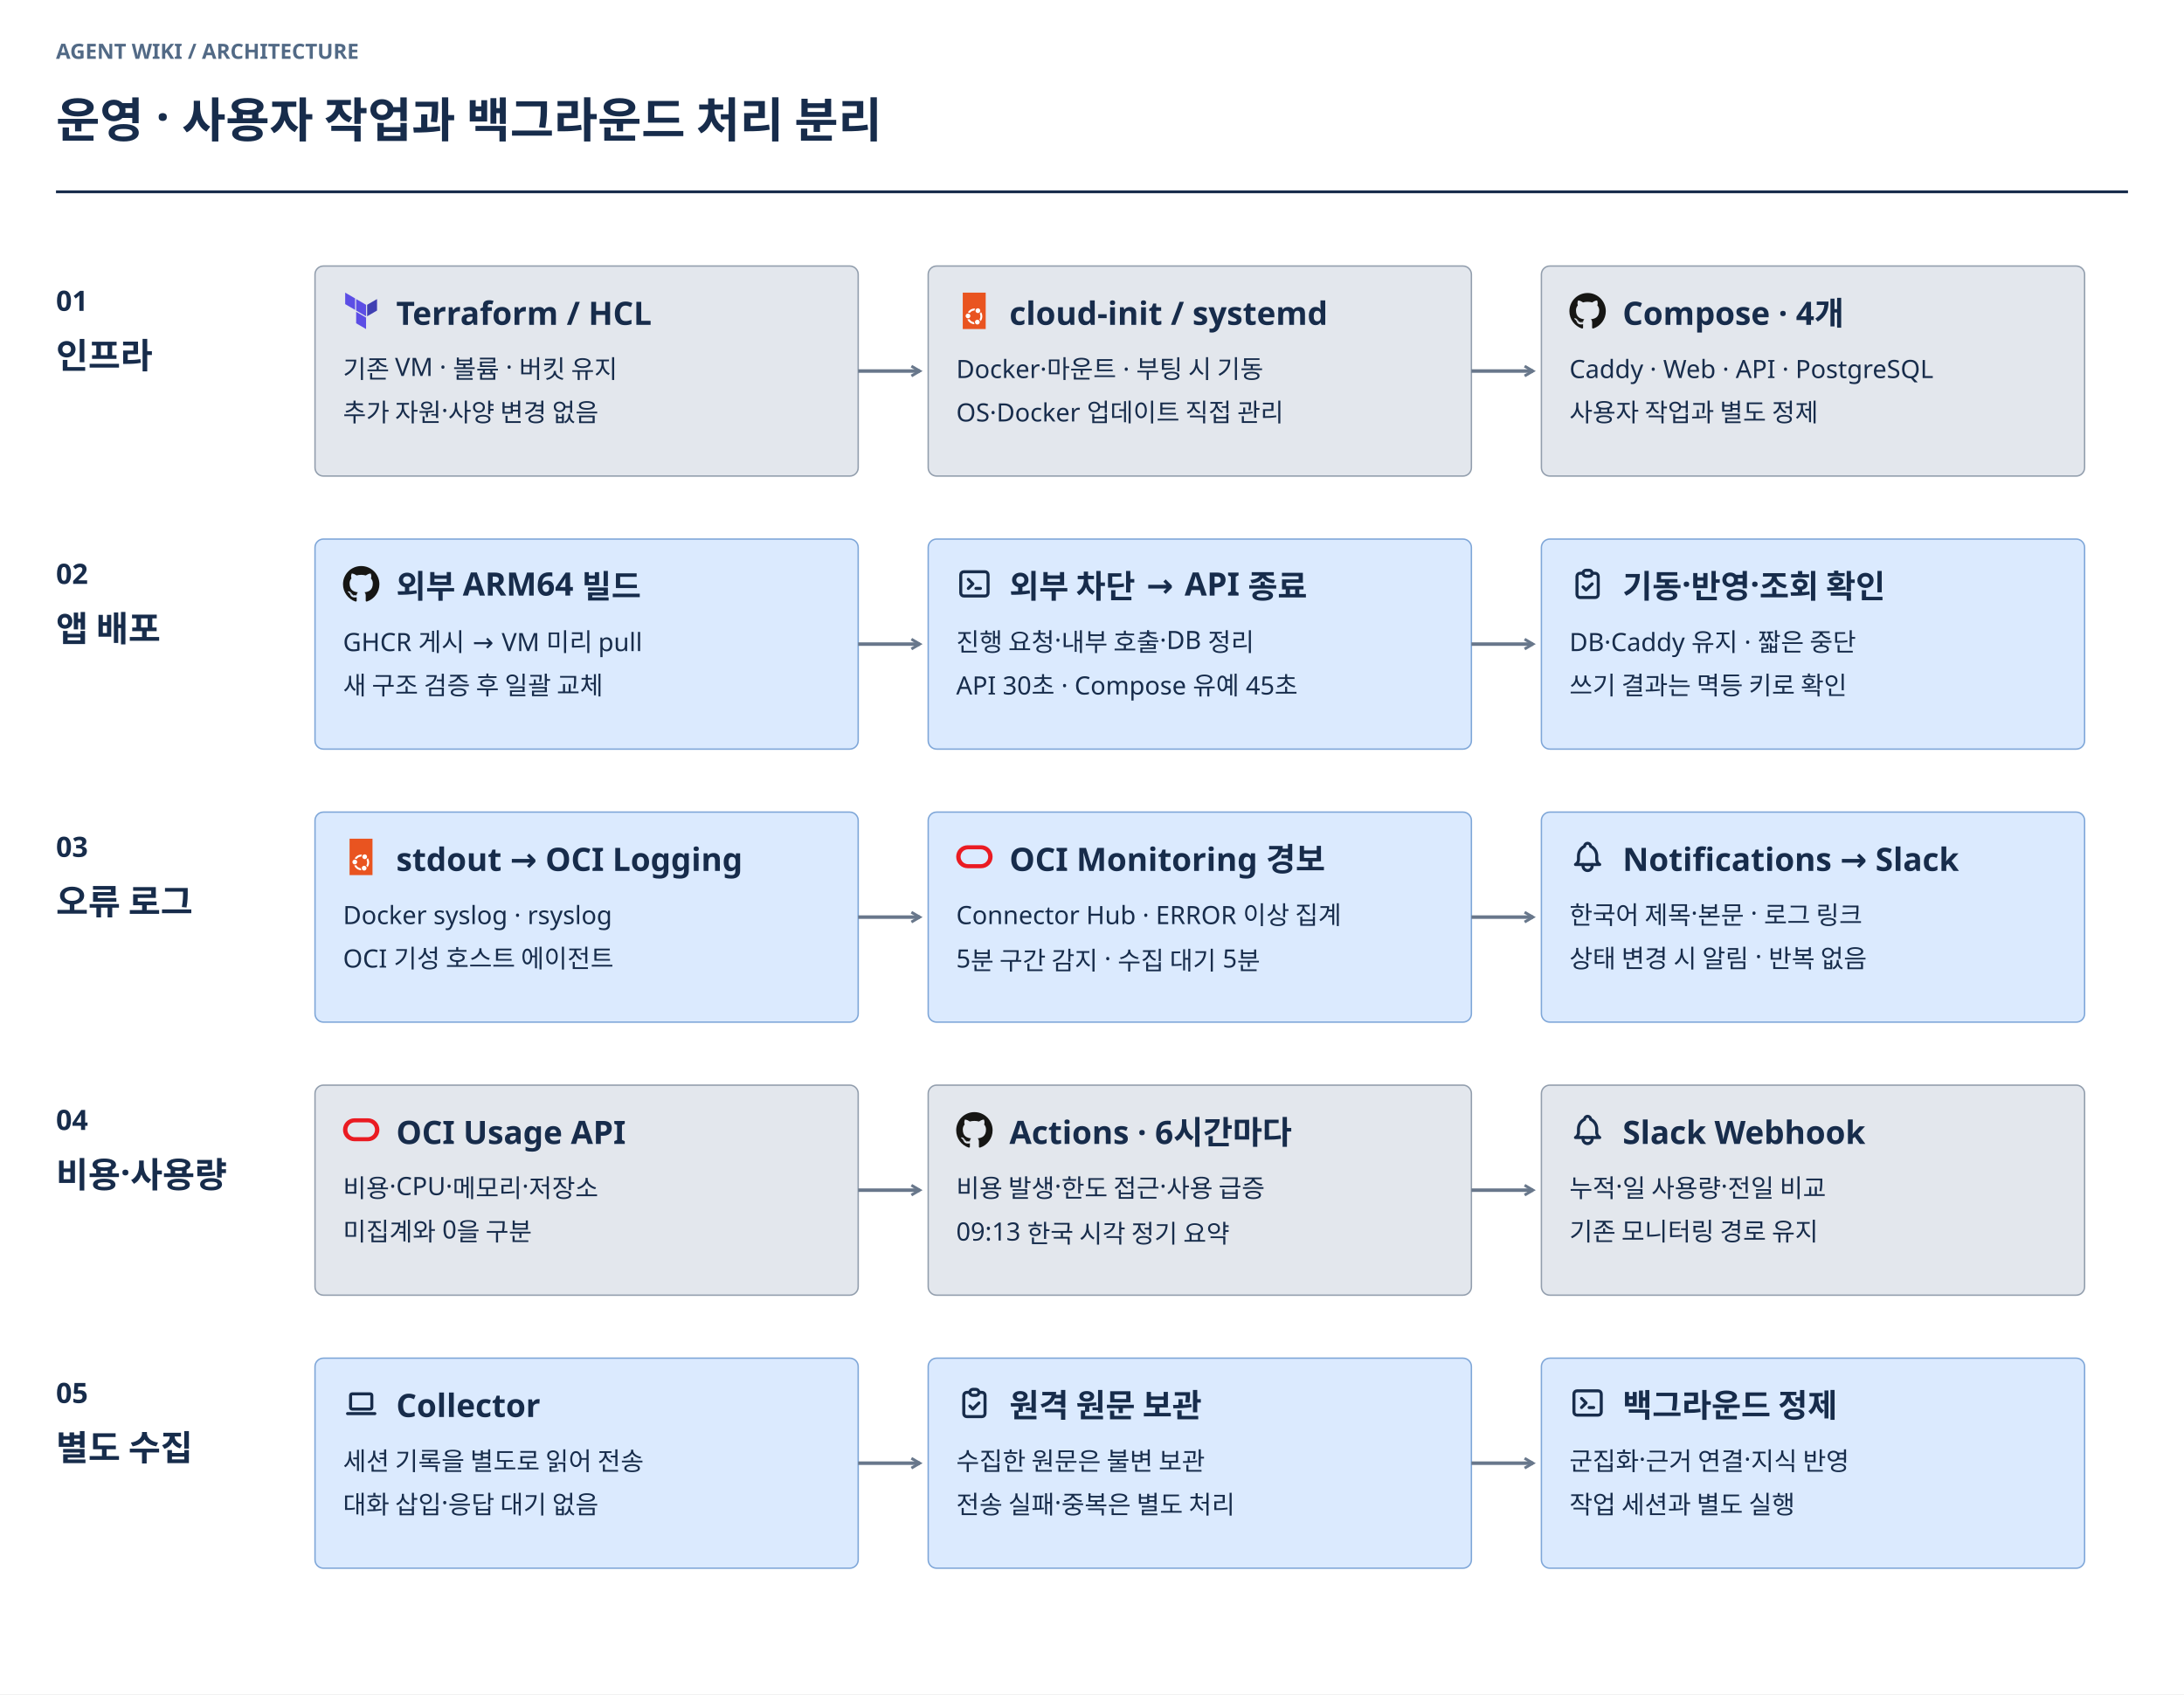
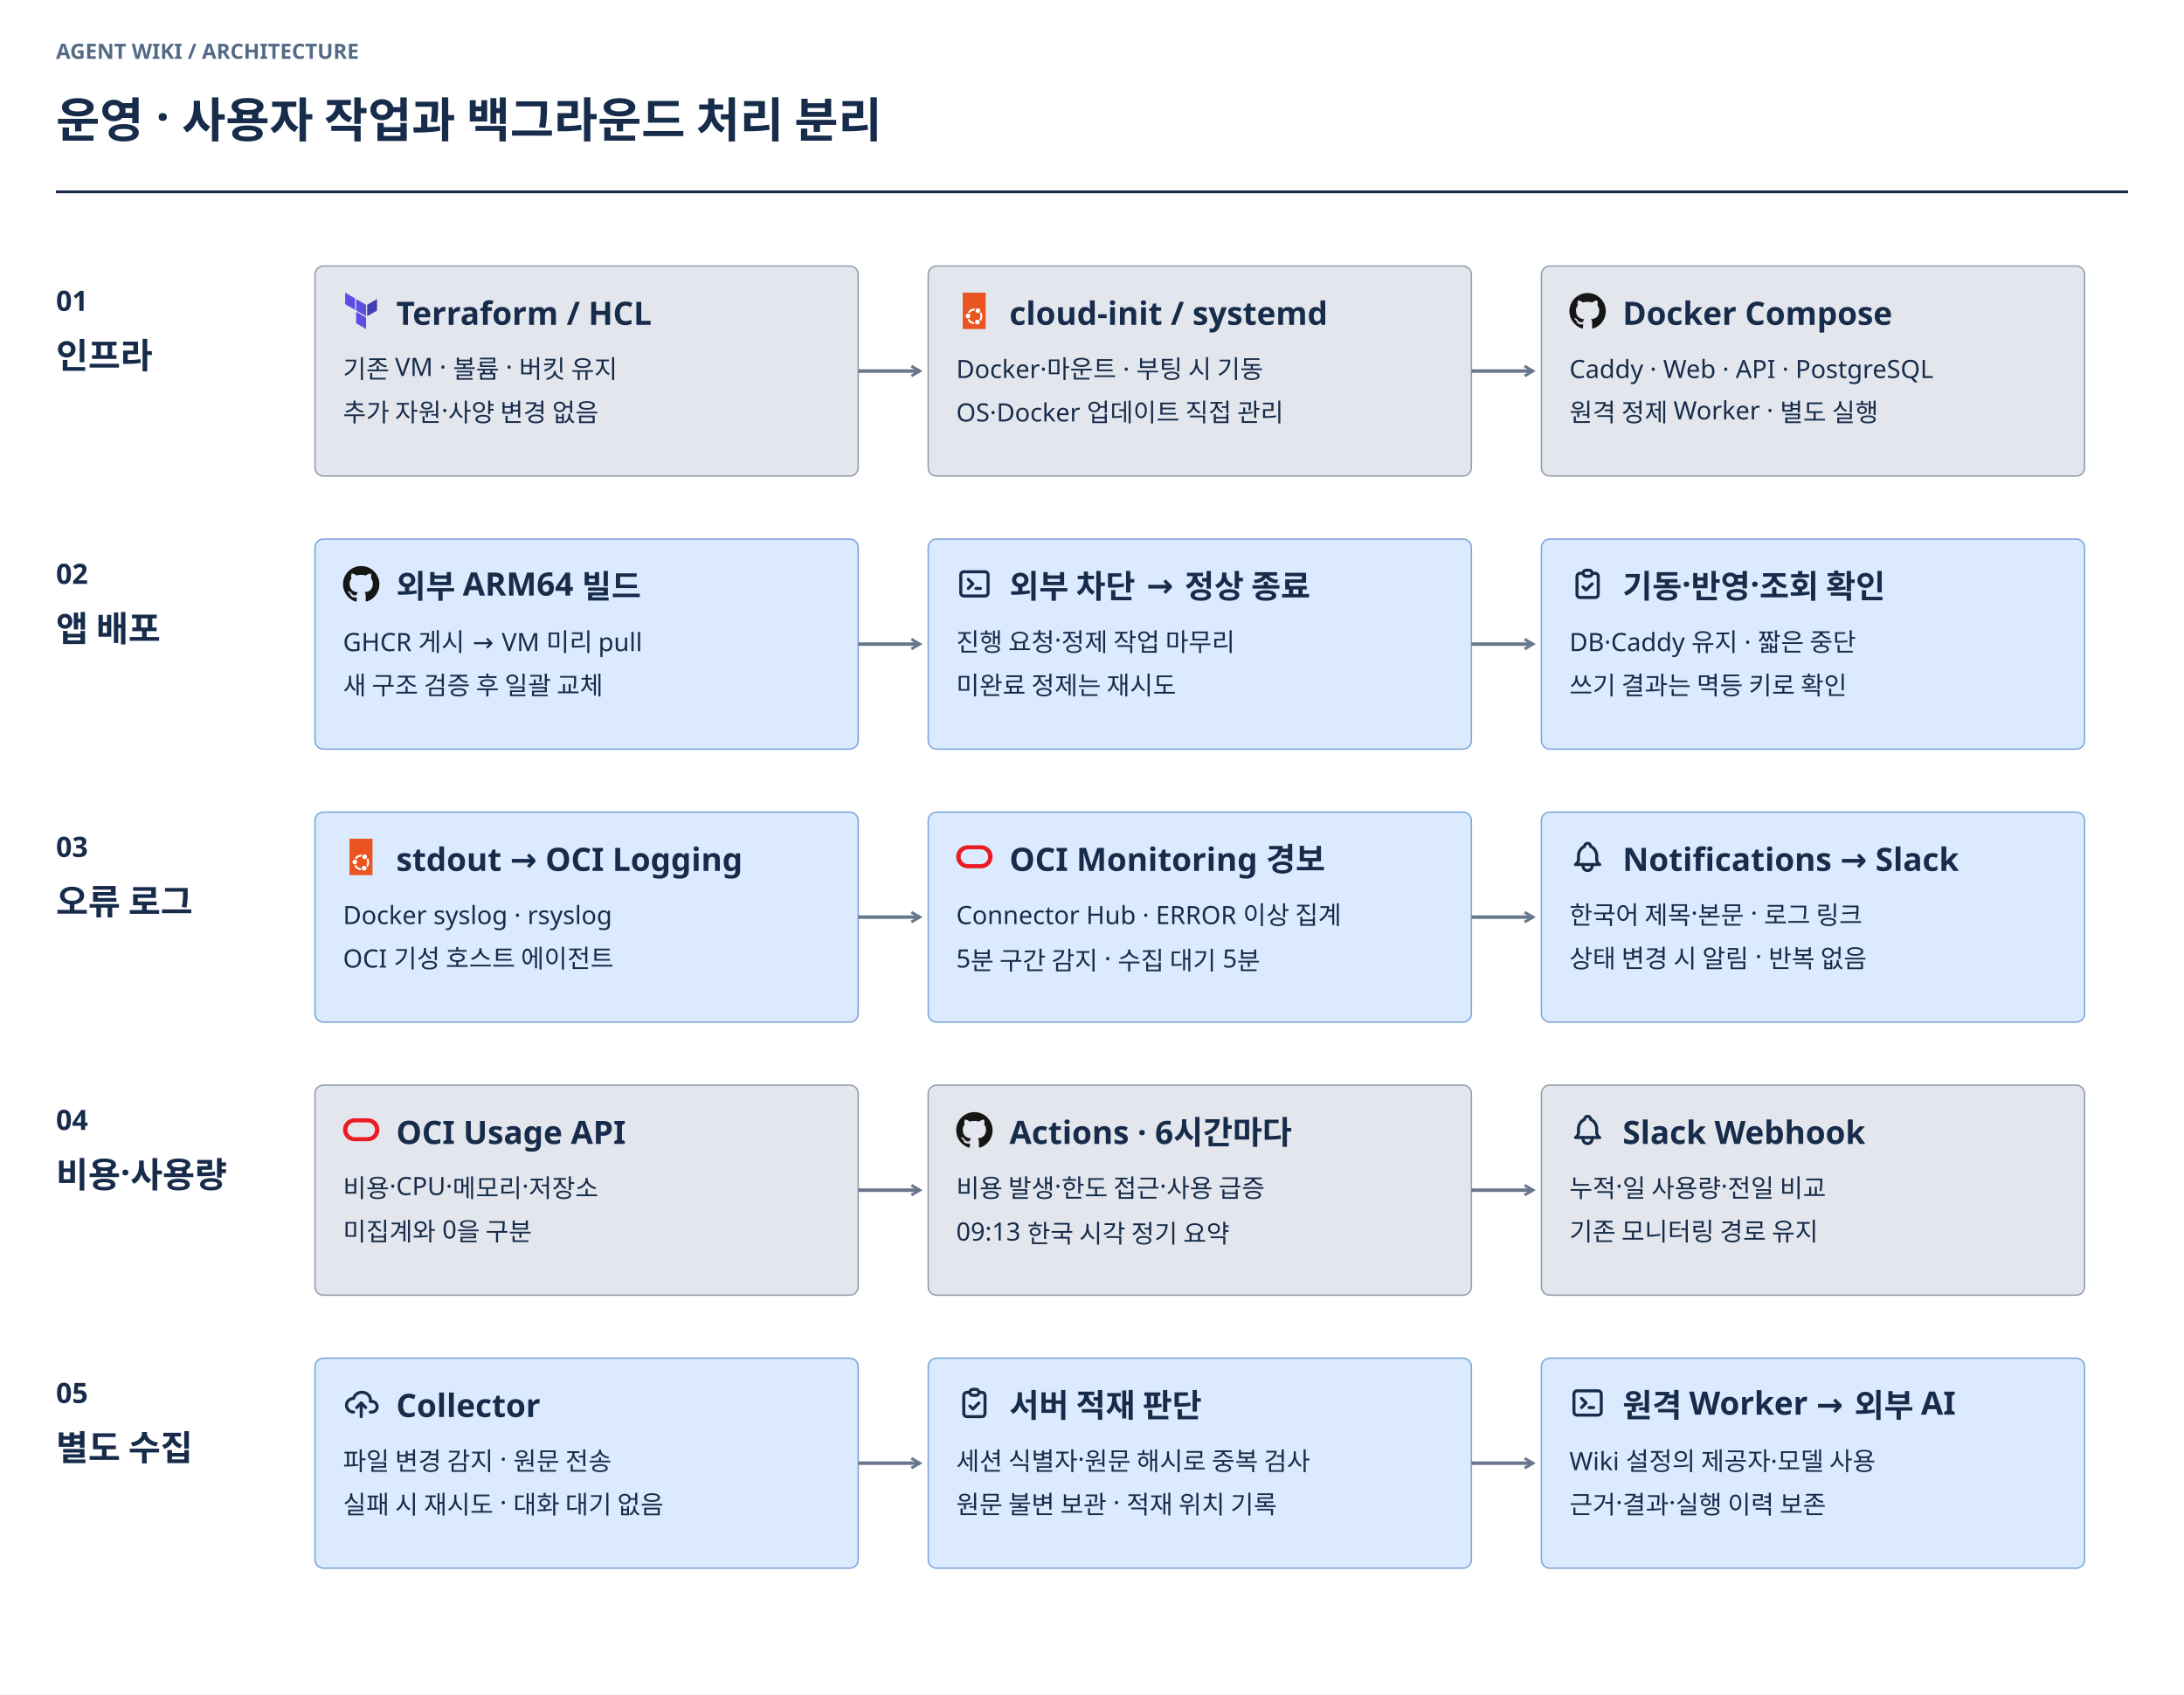
<svg xmlns="http://www.w3.org/2000/svg" width="1560" height="1210" viewBox="0 0 1560 1210" role="img" aria-labelledby="title desc">
  <defs>
    <marker id="arrow-ingest" markerWidth="9" markerHeight="9" refX="7" refY="4.5" orient="auto-start-reverse" markerUnits="userSpaceOnUse">
      <path d="M1 1 L7 4.5 L1 8" fill="none" stroke="#B35C00" stroke-width="2" />
    </marker>
    <marker id="arrow-query" markerWidth="9" markerHeight="9" refX="7" refY="4.5" orient="auto-start-reverse" markerUnits="userSpaceOnUse">
      <path d="M1 1 L7 4.5 L1 8" fill="none" stroke="#245CC5" stroke-width="2" />
    </marker>
    <marker id="arrow-ops" markerWidth="9" markerHeight="9" refX="7" refY="4.5" orient="auto-start-reverse" markerUnits="userSpaceOnUse">
      <path d="M1 1 L7 4.5 L1 8" fill="none" stroke="#68778B" stroke-width="2" />
    </marker>
    <marker id="arrow-relation" markerWidth="9" markerHeight="9" refX="7" refY="4.5" orient="auto-start-reverse" markerUnits="userSpaceOnUse">
      <path d="M1 1 L7 4.5 L1 8" fill="none" stroke="#8054A3" stroke-width="2" />
    </marker>
  </defs>
  <g font-family="Noto Sans KR, sans-serif">
    <rect width="1560" height="1210" fill="#FFFFFF" />
    <text x="40" y="42" font-size="15" font-weight="700" fill="#526A86">AGENT WIKI / ARCHITECTURE</text>
    <text x="40" y="98" font-size="34" font-weight="700" fill="#172C4B">운영 · 사용자 작업과 백그라운드 처리 분리</text>
    <path d="M40 137 H1520" stroke="#172C4B" stroke-width="2" />
    <text x="40" y="222" font-size="20" font-weight="700" fill="#172C4B">01</text>
    <text x="40" y="263" font-size="25" font-weight="700" fill="#172C4B">인프라</text>
    <rect x="225" y="190" width="388" height="150" rx="6" fill="#E3E7ED" stroke="#929EAD" />
    <svg fill="none" viewBox="0 0 100 100" x="245" y="209" width="26" height="26" color="#172C4B">
      <path fill="#5c4ee5" d="M6 0v31.563l27.181 15.793V15.788zm57.344 33.4L36.156 17.619V49.18l27.188 15.794zm-.007 66.6-27.18-15.787V52.65l27.18 15.781z" />
      <path fill="#4040b2" d="M66.319 33.4v31.575L93.5 49.18V17.62z" />
    </svg>
    <text x="283" y="232" font-size="23" font-weight="700" fill="#172C4B">Terraform / HCL</text>
    <text x="245" y="270" font-size="18" font-weight="400" fill="#172C4B">기존 VM · 볼륨 · 버킷 유지</text>
    <text x="245" y="301" font-size="18" font-weight="400" fill="#172C4B">추가 자원·사양 변경 없음</text>
    <path d="M613 265 H657" fill="none" stroke="#68778B" stroke-width="2.5" stroke-linejoin="round" marker-end="url(#arrow-ops)" />
    <rect x="663" y="190" width="388" height="150" rx="6" fill="#E3E7ED" stroke="#929EAD" />
    <svg fill="none" viewBox="0 0 100 100" x="683" y="209" width="26" height="26" color="#172C4B">
      <path fill="#e95420" d="M81.018 0H18v100h63.018z" />
      <path fill="#fff" d="M32.408 70.555c3.602 0 6.524-2.944 6.524-6.576 0-3.63-2.922-6.574-6.524-6.574-3.603 0-6.523 2.943-6.523 6.575 0 3.63 2.92 6.575 6.523 6.575m27.17-14.418c3.604 0 6.524-2.943 6.524-6.575 0-3.63-2.92-6.575-6.524-6.575-3.602 0-6.523 2.944-6.523 6.575s2.921 6.575 6.523 6.575M47.122 80.905c-4.7-1.015-8.626-4.04-10.834-8.33a9.3 9.3 0 0 1-5.578.69C33.38 79.877 39.045 84.68 46 86.183c1.526.33 3.08.49 4.633.48a9.45 9.45 0 0 1-1.91-5.498 16 16 0 0 1-1.6-.263zm10.99 6.61c3.603 0 6.523-2.944 6.523-6.575s-2.92-6.575-6.523-6.575-6.524 2.943-6.524 6.575c0 3.63 2.921 6.575 6.523 6.575m9.078-8.99a21.62 21.62 0 0 0 4.241-17.358 21.7 21.7 0 0 0-3.173-7.882 9.45 9.45 0 0 1-3.668 4.33 16.2 16.2 0 0 1 1.508 10.918 16.2 16.2 0 0 1-2.029 5.094 9.45 9.45 0 0 1 3.123 4.9zM31.906 54.55a9.2 9.2 0 0 1 2.465.2 9.2 9.2 0 0 1 2.979 1.21c2.937-4.258 7.676-6.812 12.811-6.908a9.53 9.53 0 0 1 1.98-5.333c-8.205-.654-16.178 3.614-20.238 10.833z" />
    </svg>
    <text x="721" y="232" font-size="23" font-weight="700" fill="#172C4B">cloud-init / systemd</text>
    <text x="683" y="270" font-size="18" font-weight="400" fill="#172C4B">Docker·마운트 · 부팅 시 기동</text>
    <text x="683" y="301" font-size="18" font-weight="400" fill="#172C4B">OS·Docker 업데이트 직접 관리</text>
    <path d="M1051 265 H1095" fill="none" stroke="#68778B" stroke-width="2.5" stroke-linejoin="round" marker-end="url(#arrow-ops)" />
    <rect x="1101" y="190" width="388" height="150" rx="6" fill="#E3E7ED" stroke="#929EAD" />
    <svg fill="none" viewBox="0 0 100 100" x="1121" y="209" width="26" height="26" color="#172C4B">
      <path fill="#161614" d="M50 1C22.39 1 0 23.386 0 51c0 22.092 14.327 40.834 34.193 47.446 2.499.462 3.417-1.085 3.417-2.406 0-1.192-.047-5.131-.068-9.309-13.91 3.025-16.846-5.9-16.846-5.9-2.274-5.779-5.551-7.315-5.551-7.315-4.537-3.104.341-3.04.341-3.04 5.022.353 7.665 5.153 7.665 5.153 4.46 7.644 11.697 5.434 14.55 4.156.449-3.232 1.745-5.437 3.175-6.686-11.106-1.264-22.78-5.552-22.78-24.71 0-5.459 1.953-9.92 5.151-13.42-.519-1.26-2.23-6.346.485-13.233 0 0 4.198-1.344 13.753 5.125 3.988-1.108 8.266-1.663 12.515-1.682 4.25.019 8.53.574 12.526 1.682 9.544-6.469 13.736-5.125 13.736-5.125 2.722 6.887 1.01 11.973.49 13.232 3.206 3.502 5.146 7.962 5.146 13.42 0 19.205-11.697 23.434-22.83 24.671 1.793 1.552 3.391 4.595 3.391 9.26 0 6.69-.058 12.074-.058 13.721 0 1.33.9 2.89 3.435 2.399C85.692 91.819 100 73.085 100 51c0-27.614-22.386-50-50-50" />
      <path fill="#161614" d="M18.727 72.227c-.11.248-.502.322-.857.152-.363-.163-.567-.502-.45-.751.109-.256.5-.327.862-.156.363.163.57.505.445.755m2.46 2.194c-.24.221-.706.118-1.022-.231-.327-.349-.388-.814-.146-1.04.246-.22.698-.117 1.026.232.327.353.39.816.14 1.04zm1.687 2.808c-.307.213-.808.013-1.118-.432-.306-.444-.306-.977.007-1.191.31-.214.804-.021 1.118.42.305.452.305.985-.008 1.203m2.853 3.252c-.274.302-.858.22-1.285-.192-.437-.403-.56-.975-.284-1.277.277-.303.864-.218 1.295.191.434.403.566.979.274 1.278m3.688 1.098c-.12.391-.683.57-1.25.403-.565-.171-.935-.63-.821-1.026.118-.394.682-.58 1.253-.401.565.17.936.625.818 1.024m4.197.465c.014.413-.466.755-1.06.762-.599.013-1.082-.32-1.088-.726 0-.416.469-.755 1.067-.765.594-.012 1.081.32 1.081.73m4.123-.158c.071.403-.342.816-.932.926-.58.106-1.118-.143-1.192-.541-.072-.413.35-.826.928-.933.592-.103 1.12.14 1.196.548" />
    </svg>
-     <text x="1159" y="232" font-size="23" font-weight="700" fill="#172C4B">Compose · 4개</text>
+     <text x="1159" y="232" font-size="23" font-weight="700" fill="#172C4B">Docker Compose</text>
    <text x="1121" y="270" font-size="18" font-weight="400" fill="#172C4B">Caddy · Web · API · PostgreSQL</text>
-     <text x="1121" y="301" font-size="18" font-weight="400" fill="#172C4B">사용자 작업과 별도 정제</text>
+     <text x="1121" y="301" font-size="18" font-weight="400" fill="#172C4B">원격 정제 Worker · 별도 실행</text>
    <text x="40" y="417" font-size="20" font-weight="700" fill="#172C4B">02</text>
    <text x="40" y="458" font-size="25" font-weight="700" fill="#172C4B">앱 배포</text>
    <rect x="225" y="385" width="388" height="150" rx="6" fill="#DBEAFE" stroke="#7EA6D8" />
    <svg fill="none" viewBox="0 0 100 100" x="245" y="404" width="26" height="26" color="#172C4B">
      <path fill="#161614" d="M50 1C22.39 1 0 23.386 0 51c0 22.092 14.327 40.834 34.193 47.446 2.499.462 3.417-1.085 3.417-2.406 0-1.192-.047-5.131-.068-9.309-13.91 3.025-16.846-5.9-16.846-5.9-2.274-5.779-5.551-7.315-5.551-7.315-4.537-3.104.341-3.04.341-3.04 5.022.353 7.665 5.153 7.665 5.153 4.46 7.644 11.697 5.434 14.55 4.156.449-3.232 1.745-5.437 3.175-6.686-11.106-1.264-22.78-5.552-22.78-24.71 0-5.459 1.953-9.92 5.151-13.42-.519-1.26-2.23-6.346.485-13.233 0 0 4.198-1.344 13.753 5.125 3.988-1.108 8.266-1.663 12.515-1.682 4.25.019 8.53.574 12.526 1.682 9.544-6.469 13.736-5.125 13.736-5.125 2.722 6.887 1.01 11.973.49 13.232 3.206 3.502 5.146 7.962 5.146 13.42 0 19.205-11.697 23.434-22.83 24.671 1.793 1.552 3.391 4.595 3.391 9.26 0 6.69-.058 12.074-.058 13.721 0 1.33.9 2.89 3.435 2.399C85.692 91.819 100 73.085 100 51c0-27.614-22.386-50-50-50" />
      <path fill="#161614" d="M18.727 72.227c-.11.248-.502.322-.857.152-.363-.163-.567-.502-.45-.751.109-.256.5-.327.862-.156.363.163.57.505.445.755m2.46 2.194c-.24.221-.706.118-1.022-.231-.327-.349-.388-.814-.146-1.04.246-.22.698-.117 1.026.232.327.353.39.816.14 1.04zm1.687 2.808c-.307.213-.808.013-1.118-.432-.306-.444-.306-.977.007-1.191.31-.214.804-.021 1.118.42.305.452.305.985-.008 1.203m2.853 3.252c-.274.302-.858.22-1.285-.192-.437-.403-.56-.975-.284-1.277.277-.303.864-.218 1.295.191.434.403.566.979.274 1.278m3.688 1.098c-.12.391-.683.57-1.25.403-.565-.171-.935-.63-.821-1.026.118-.394.682-.58 1.253-.401.565.17.936.625.818 1.024m4.197.465c.014.413-.466.755-1.06.762-.599.013-1.082-.32-1.088-.726 0-.416.469-.755 1.067-.765.594-.012 1.081.32 1.081.73m4.123-.158c.071.403-.342.816-.932.926-.58.106-1.118-.143-1.192-.541-.072-.413.35-.826.928-.933.592-.103 1.12.14 1.196.548" />
    </svg>
    <text x="283" y="427" font-size="23" font-weight="700" fill="#172C4B">외부 ARM64 빌드</text>
    <text x="245" y="465" font-size="18" font-weight="400" fill="#172C4B">GHCR 게시 → VM 미리 pull</text>
    <text x="245" y="496" font-size="18" font-weight="400" fill="#172C4B">새 구조 검증 후 일괄 교체</text>
    <path d="M613 460 H657" fill="none" stroke="#68778B" stroke-width="2.5" stroke-linejoin="round" marker-end="url(#arrow-ops)" />
    <rect x="663" y="385" width="388" height="150" rx="6" fill="#DBEAFE" stroke="#7EA6D8" />
    <svg width="26" height="26" viewBox="0 0 24 24" fill="none" stroke="currentColor" stroke-width="2" stroke-linecap="round" stroke-linejoin="round" x="683" y="404" color="#172C4B">
      <path d="M8 9l3 3l-3 3" />
      <path d="M13 15l3 0" />
      <path d="M3 4m0 2a2 2 0 0 1 2 -2h14a2 2 0 0 1 2 2v12a2 2 0 0 1 -2 2h-14a2 2 0 0 1 -2 -2z" />
    </svg>
-     <text x="721" y="427" font-size="23" font-weight="700" fill="#172C4B">외부 차단 → API 종료</text>
-     <text x="683" y="465" font-size="18" font-weight="400" fill="#172C4B">진행 요청·내부 호출·DB 정리</text>
-     <text x="683" y="496" font-size="18" font-weight="400" fill="#172C4B">API 30초 · Compose 유예 45초</text>
+     <text x="721" y="427" font-size="23" font-weight="700" fill="#172C4B">외부 차단 → 정상 종료</text>
+     <text x="683" y="465" font-size="18" font-weight="400" fill="#172C4B">진행 요청·정제 작업 마무리</text>
+     <text x="683" y="496" font-size="18" font-weight="400" fill="#172C4B">미완료 정제는 재시도</text>
    <path d="M1051 460 H1095" fill="none" stroke="#68778B" stroke-width="2.5" stroke-linejoin="round" marker-end="url(#arrow-ops)" />
    <rect x="1101" y="385" width="388" height="150" rx="6" fill="#DBEAFE" stroke="#7EA6D8" />
    <svg width="26" height="26" viewBox="0 0 24 24" fill="none" stroke="currentColor" stroke-width="2" stroke-linecap="round" stroke-linejoin="round" x="1121" y="404" color="#172C4B">
      <path d="M9 5h-2a2 2 0 0 0 -2 2v12a2 2 0 0 0 2 2h10a2 2 0 0 0 2 -2v-12a2 2 0 0 0 -2 -2h-2" />
      <path d="M9 3m0 2a2 2 0 0 1 2 -2h2a2 2 0 0 1 2 2v0a2 2 0 0 1 -2 2h-2a2 2 0 0 1 -2 -2z" />
      <path d="M9 14l2 2l4 -4" />
    </svg>
    <text x="1159" y="427" font-size="23" font-weight="700" fill="#172C4B">기동·반영·조회 확인</text>
    <text x="1121" y="465" font-size="18" font-weight="400" fill="#172C4B">DB·Caddy 유지 · 짧은 중단</text>
    <text x="1121" y="496" font-size="18" font-weight="400" fill="#172C4B">쓰기 결과는 멱등 키로 확인</text>
    <text x="40" y="612" font-size="20" font-weight="700" fill="#172C4B">03</text>
    <text x="40" y="653" font-size="25" font-weight="700" fill="#172C4B">오류 로그</text>
    <rect x="225" y="580" width="388" height="150" rx="6" fill="#DBEAFE" stroke="#7EA6D8" />
    <svg fill="none" viewBox="0 0 100 100" x="245" y="599" width="26" height="26" color="#172C4B">
      <path fill="#e95420" d="M81.018 0H18v100h63.018z" />
      <path fill="#fff" d="M32.408 70.555c3.602 0 6.524-2.944 6.524-6.576 0-3.63-2.922-6.574-6.524-6.574-3.603 0-6.523 2.943-6.523 6.575 0 3.63 2.92 6.575 6.523 6.575m27.17-14.418c3.604 0 6.524-2.943 6.524-6.575 0-3.63-2.92-6.575-6.524-6.575-3.602 0-6.523 2.944-6.523 6.575s2.921 6.575 6.523 6.575M47.122 80.905c-4.7-1.015-8.626-4.04-10.834-8.33a9.3 9.3 0 0 1-5.578.69C33.38 79.877 39.045 84.68 46 86.183c1.526.33 3.08.49 4.633.48a9.45 9.45 0 0 1-1.91-5.498 16 16 0 0 1-1.6-.263zm10.99 6.61c3.603 0 6.523-2.944 6.523-6.575s-2.92-6.575-6.523-6.575-6.524 2.943-6.524 6.575c0 3.63 2.921 6.575 6.523 6.575m9.078-8.99a21.62 21.62 0 0 0 4.241-17.358 21.7 21.7 0 0 0-3.173-7.882 9.45 9.45 0 0 1-3.668 4.33 16.2 16.2 0 0 1 1.508 10.918 16.2 16.2 0 0 1-2.029 5.094 9.45 9.45 0 0 1 3.123 4.9zM31.906 54.55a9.2 9.2 0 0 1 2.465.2 9.2 9.2 0 0 1 2.979 1.21c2.937-4.258 7.676-6.812 12.811-6.908a9.53 9.53 0 0 1 1.98-5.333c-8.205-.654-16.178 3.614-20.238 10.833z" />
    </svg>
    <text x="283" y="622" font-size="23" font-weight="700" fill="#172C4B">stdout → OCI Logging</text>
    <text x="245" y="660" font-size="18" font-weight="400" fill="#172C4B">Docker syslog · rsyslog</text>
    <text x="245" y="691" font-size="18" font-weight="400" fill="#172C4B">OCI 기성 호스트 에이전트</text>
    <path d="M613 655 H657" fill="none" stroke="#68778B" stroke-width="2.5" stroke-linejoin="round" marker-end="url(#arrow-ops)" />
    <rect x="663" y="580" width="388" height="150" rx="6" fill="#DBEAFE" stroke="#7EA6D8" />
    <svg fill="none" viewBox="0 0 100 100" x="683" y="599" width="26" height="26" color="#172C4B">
      <path fill="#ea1b22" d="M31.529 81.056C14.013 81.056 0 67.044 0 49.528s14.013-31.529 31.529-31.529H68.47c17.517 0 31.53 14.013 31.53 31.529S85.987 81.056 68.471 81.056zM67.516 69.91c11.465 0 20.382-9.236 20.382-20.382 0-11.465-9.236-20.382-20.382-20.382H32.484c-11.465 0-20.382 9.235-20.382 20.382 0 11.146 9.236 20.382 20.382 20.382z" />
    </svg>
    <text x="721" y="622" font-size="23" font-weight="700" fill="#172C4B">OCI Monitoring 경보</text>
    <text x="683" y="660" font-size="18" font-weight="400" fill="#172C4B">Connector Hub · ERROR 이상 집계</text>
    <text x="683" y="691" font-size="18" font-weight="400" fill="#172C4B">5분 구간 감지 · 수집 대기 5분</text>
    <path d="M1051 655 H1095" fill="none" stroke="#68778B" stroke-width="2.5" stroke-linejoin="round" marker-end="url(#arrow-ops)" />
    <rect x="1101" y="580" width="388" height="150" rx="6" fill="#DBEAFE" stroke="#7EA6D8" />
    <svg width="26" height="26" viewBox="0 0 24 24" fill="none" stroke="currentColor" stroke-width="2" stroke-linecap="round" stroke-linejoin="round" x="1121" y="599" color="#172C4B">
      <path d="M10 5a2 2 0 1 1 4 0a7 7 0 0 1 4 6v3a4 4 0 0 0 2 3h-16a4 4 0 0 0 2 -3v-3a7 7 0 0 1 4 -6" />
      <path d="M9 17v1a3 3 0 0 0 6 0v-1" />
    </svg>
    <text x="1159" y="622" font-size="23" font-weight="700" fill="#172C4B">Notifications → Slack</text>
    <text x="1121" y="660" font-size="18" font-weight="400" fill="#172C4B">한국어 제목·본문 · 로그 링크</text>
    <text x="1121" y="691" font-size="18" font-weight="400" fill="#172C4B">상태 변경 시 알림 · 반복 없음</text>
    <text x="40" y="807" font-size="20" font-weight="700" fill="#172C4B">04</text>
    <text x="40" y="848" font-size="25" font-weight="700" fill="#172C4B">비용·사용량</text>
    <rect x="225" y="775" width="388" height="150" rx="6" fill="#E3E7ED" stroke="#929EAD" />
    <svg fill="none" viewBox="0 0 100 100" x="245" y="794" width="26" height="26" color="#172C4B">
      <path fill="#ea1b22" d="M31.529 81.056C14.013 81.056 0 67.044 0 49.528s14.013-31.529 31.529-31.529H68.47c17.517 0 31.53 14.013 31.53 31.529S85.987 81.056 68.471 81.056zM67.516 69.91c11.465 0 20.382-9.236 20.382-20.382 0-11.465-9.236-20.382-20.382-20.382H32.484c-11.465 0-20.382 9.235-20.382 20.382 0 11.146 9.236 20.382 20.382 20.382z" />
    </svg>
    <text x="283" y="817" font-size="23" font-weight="700" fill="#172C4B">OCI Usage API</text>
    <text x="245" y="855" font-size="18" font-weight="400" fill="#172C4B">비용·CPU·메모리·저장소</text>
    <text x="245" y="886" font-size="18" font-weight="400" fill="#172C4B">미집계와 0을 구분</text>
    <path d="M613 850 H657" fill="none" stroke="#68778B" stroke-width="2.5" stroke-linejoin="round" marker-end="url(#arrow-ops)" />
    <rect x="663" y="775" width="388" height="150" rx="6" fill="#E3E7ED" stroke="#929EAD" />
    <svg fill="none" viewBox="0 0 100 100" x="683" y="794" width="26" height="26" color="#172C4B">
      <path fill="#161614" d="M50 1C22.39 1 0 23.386 0 51c0 22.092 14.327 40.834 34.193 47.446 2.499.462 3.417-1.085 3.417-2.406 0-1.192-.047-5.131-.068-9.309-13.91 3.025-16.846-5.9-16.846-5.9-2.274-5.779-5.551-7.315-5.551-7.315-4.537-3.104.341-3.04.341-3.04 5.022.353 7.665 5.153 7.665 5.153 4.46 7.644 11.697 5.434 14.55 4.156.449-3.232 1.745-5.437 3.175-6.686-11.106-1.264-22.78-5.552-22.78-24.71 0-5.459 1.953-9.92 5.151-13.42-.519-1.26-2.23-6.346.485-13.233 0 0 4.198-1.344 13.753 5.125 3.988-1.108 8.266-1.663 12.515-1.682 4.25.019 8.53.574 12.526 1.682 9.544-6.469 13.736-5.125 13.736-5.125 2.722 6.887 1.01 11.973.49 13.232 3.206 3.502 5.146 7.962 5.146 13.42 0 19.205-11.697 23.434-22.83 24.671 1.793 1.552 3.391 4.595 3.391 9.26 0 6.69-.058 12.074-.058 13.721 0 1.33.9 2.89 3.435 2.399C85.692 91.819 100 73.085 100 51c0-27.614-22.386-50-50-50" />
      <path fill="#161614" d="M18.727 72.227c-.11.248-.502.322-.857.152-.363-.163-.567-.502-.45-.751.109-.256.5-.327.862-.156.363.163.57.505.445.755m2.46 2.194c-.24.221-.706.118-1.022-.231-.327-.349-.388-.814-.146-1.04.246-.22.698-.117 1.026.232.327.353.39.816.14 1.04zm1.687 2.808c-.307.213-.808.013-1.118-.432-.306-.444-.306-.977.007-1.191.31-.214.804-.021 1.118.42.305.452.305.985-.008 1.203m2.853 3.252c-.274.302-.858.22-1.285-.192-.437-.403-.56-.975-.284-1.277.277-.303.864-.218 1.295.191.434.403.566.979.274 1.278m3.688 1.098c-.12.391-.683.57-1.25.403-.565-.171-.935-.63-.821-1.026.118-.394.682-.58 1.253-.401.565.17.936.625.818 1.024m4.197.465c.014.413-.466.755-1.06.762-.599.013-1.082-.32-1.088-.726 0-.416.469-.755 1.067-.765.594-.012 1.081.32 1.081.73m4.123-.158c.071.403-.342.816-.932.926-.58.106-1.118-.143-1.192-.541-.072-.413.35-.826.928-.933.592-.103 1.12.14 1.196.548" />
    </svg>
    <text x="721" y="817" font-size="23" font-weight="700" fill="#172C4B">Actions · 6시간마다</text>
    <text x="683" y="855" font-size="18" font-weight="400" fill="#172C4B">비용 발생·한도 접근·사용 급증</text>
    <text x="683" y="886" font-size="18" font-weight="400" fill="#172C4B">09:13 한국 시각 정기 요약</text>
    <path d="M1051 850 H1095" fill="none" stroke="#68778B" stroke-width="2.5" stroke-linejoin="round" marker-end="url(#arrow-ops)" />
    <rect x="1101" y="775" width="388" height="150" rx="6" fill="#E3E7ED" stroke="#929EAD" />
    <svg width="26" height="26" viewBox="0 0 24 24" fill="none" stroke="currentColor" stroke-width="2" stroke-linecap="round" stroke-linejoin="round" x="1121" y="794" color="#172C4B">
      <path d="M10 5a2 2 0 1 1 4 0a7 7 0 0 1 4 6v3a4 4 0 0 0 2 3h-16a4 4 0 0 0 2 -3v-3a7 7 0 0 1 4 -6" />
      <path d="M9 17v1a3 3 0 0 0 6 0v-1" />
    </svg>
    <text x="1159" y="817" font-size="23" font-weight="700" fill="#172C4B">Slack Webhook</text>
    <text x="1121" y="855" font-size="18" font-weight="400" fill="#172C4B">누적·일 사용량·전일 비교</text>
    <text x="1121" y="886" font-size="18" font-weight="400" fill="#172C4B">기존 모니터링 경로 유지</text>
    <text x="40" y="1002" font-size="20" font-weight="700" fill="#172C4B">05</text>
    <text x="40" y="1043" font-size="25" font-weight="700" fill="#172C4B">별도 수집</text>
    <rect x="225" y="970" width="388" height="150" rx="6" fill="#DBEAFE" stroke="#7EA6D8" />
    <svg width="26" height="26" viewBox="0 0 24 24" fill="none" stroke="currentColor" stroke-width="2" stroke-linecap="round" stroke-linejoin="round" x="245" y="989" color="#172C4B">
-       <path d="M3 19l18 0" />
-       <path d="M5 6m0 1a1 1 0 0 1 1 -1h12a1 1 0 0 1 1 1v8a1 1 0 0 1 -1 1h-12a1 1 0 0 1 -1 -1z" />
+       <path d="M7 18a4.6 4.4 0 0 1 0 -9a5 4.5 0 0 1 11 2h1a3.5 3.5 0 0 1 0 7h-1" />
+       <path d="M9 15l3 -3l3 3" />
+       <path d="M12 12l0 9" />
    </svg>
    <text x="283" y="1012" font-size="23" font-weight="700" fill="#172C4B">Collector</text>
-     <text x="245" y="1050" font-size="18" font-weight="400" fill="#172C4B">세션 기록을 별도로 읽어 전송</text>
-     <text x="245" y="1081" font-size="18" font-weight="400" fill="#172C4B">대화 삽입·응답 대기 없음</text>
+     <text x="245" y="1050" font-size="18" font-weight="400" fill="#172C4B">파일 변경 감지 · 원문 전송</text>
+     <text x="245" y="1081" font-size="18" font-weight="400" fill="#172C4B">실패 시 재시도 · 대화 대기 없음</text>
    <path d="M613 1045 H657" fill="none" stroke="#68778B" stroke-width="2.5" stroke-linejoin="round" marker-end="url(#arrow-ops)" />
    <rect x="663" y="970" width="388" height="150" rx="6" fill="#DBEAFE" stroke="#7EA6D8" />
    <svg width="26" height="26" viewBox="0 0 24 24" fill="none" stroke="currentColor" stroke-width="2" stroke-linecap="round" stroke-linejoin="round" x="683" y="989" color="#172C4B">
      <path d="M9 5h-2a2 2 0 0 0 -2 2v12a2 2 0 0 0 2 2h10a2 2 0 0 0 2 -2v-12a2 2 0 0 0 -2 -2h-2" />
      <path d="M9 3m0 2a2 2 0 0 1 2 -2h2a2 2 0 0 1 2 2v0a2 2 0 0 1 -2 2h-2a2 2 0 0 1 -2 -2z" />
      <path d="M9 14l2 2l4 -4" />
    </svg>
-     <text x="721" y="1012" font-size="23" font-weight="700" fill="#172C4B">원격 원문 보관</text>
-     <text x="683" y="1050" font-size="18" font-weight="400" fill="#172C4B">수집한 원문은 불변 보관</text>
-     <text x="683" y="1081" font-size="18" font-weight="400" fill="#172C4B">전송 실패·중복은 별도 처리</text>
+     <text x="721" y="1012" font-size="23" font-weight="700" fill="#172C4B">서버 적재 판단</text>
+     <text x="683" y="1050" font-size="18" font-weight="400" fill="#172C4B">세션 식별자·원문 해시로 중복 검사</text>
+     <text x="683" y="1081" font-size="18" font-weight="400" fill="#172C4B">원문 불변 보관 · 적재 위치 기록</text>
    <path d="M1051 1045 H1095" fill="none" stroke="#68778B" stroke-width="2.5" stroke-linejoin="round" marker-end="url(#arrow-ops)" />
    <rect x="1101" y="970" width="388" height="150" rx="6" fill="#DBEAFE" stroke="#7EA6D8" />
    <svg width="26" height="26" viewBox="0 0 24 24" fill="none" stroke="currentColor" stroke-width="2" stroke-linecap="round" stroke-linejoin="round" x="1121" y="989" color="#172C4B">
      <path d="M8 9l3 3l-3 3" />
      <path d="M13 15l3 0" />
      <path d="M3 4m0 2a2 2 0 0 1 2 -2h14a2 2 0 0 1 2 2v12a2 2 0 0 1 -2 2h-14a2 2 0 0 1 -2 -2z" />
    </svg>
-     <text x="1159" y="1012" font-size="23" font-weight="700" fill="#172C4B">백그라운드 정제</text>
-     <text x="1121" y="1050" font-size="18" font-weight="400" fill="#172C4B">군집화·근거 연결·지식 반영</text>
-     <text x="1121" y="1081" font-size="18" font-weight="400" fill="#172C4B">작업 세션과 별도 실행</text>
+     <text x="1159" y="1012" font-size="23" font-weight="700" fill="#172C4B">원격 Worker → 외부 AI</text>
+     <text x="1121" y="1050" font-size="18" font-weight="400" fill="#172C4B">Wiki 설정의 제공자·모델 사용</text>
+     <text x="1121" y="1081" font-size="18" font-weight="400" fill="#172C4B">근거·결과·실행 이력 보존</text>
  </g>
</svg>
